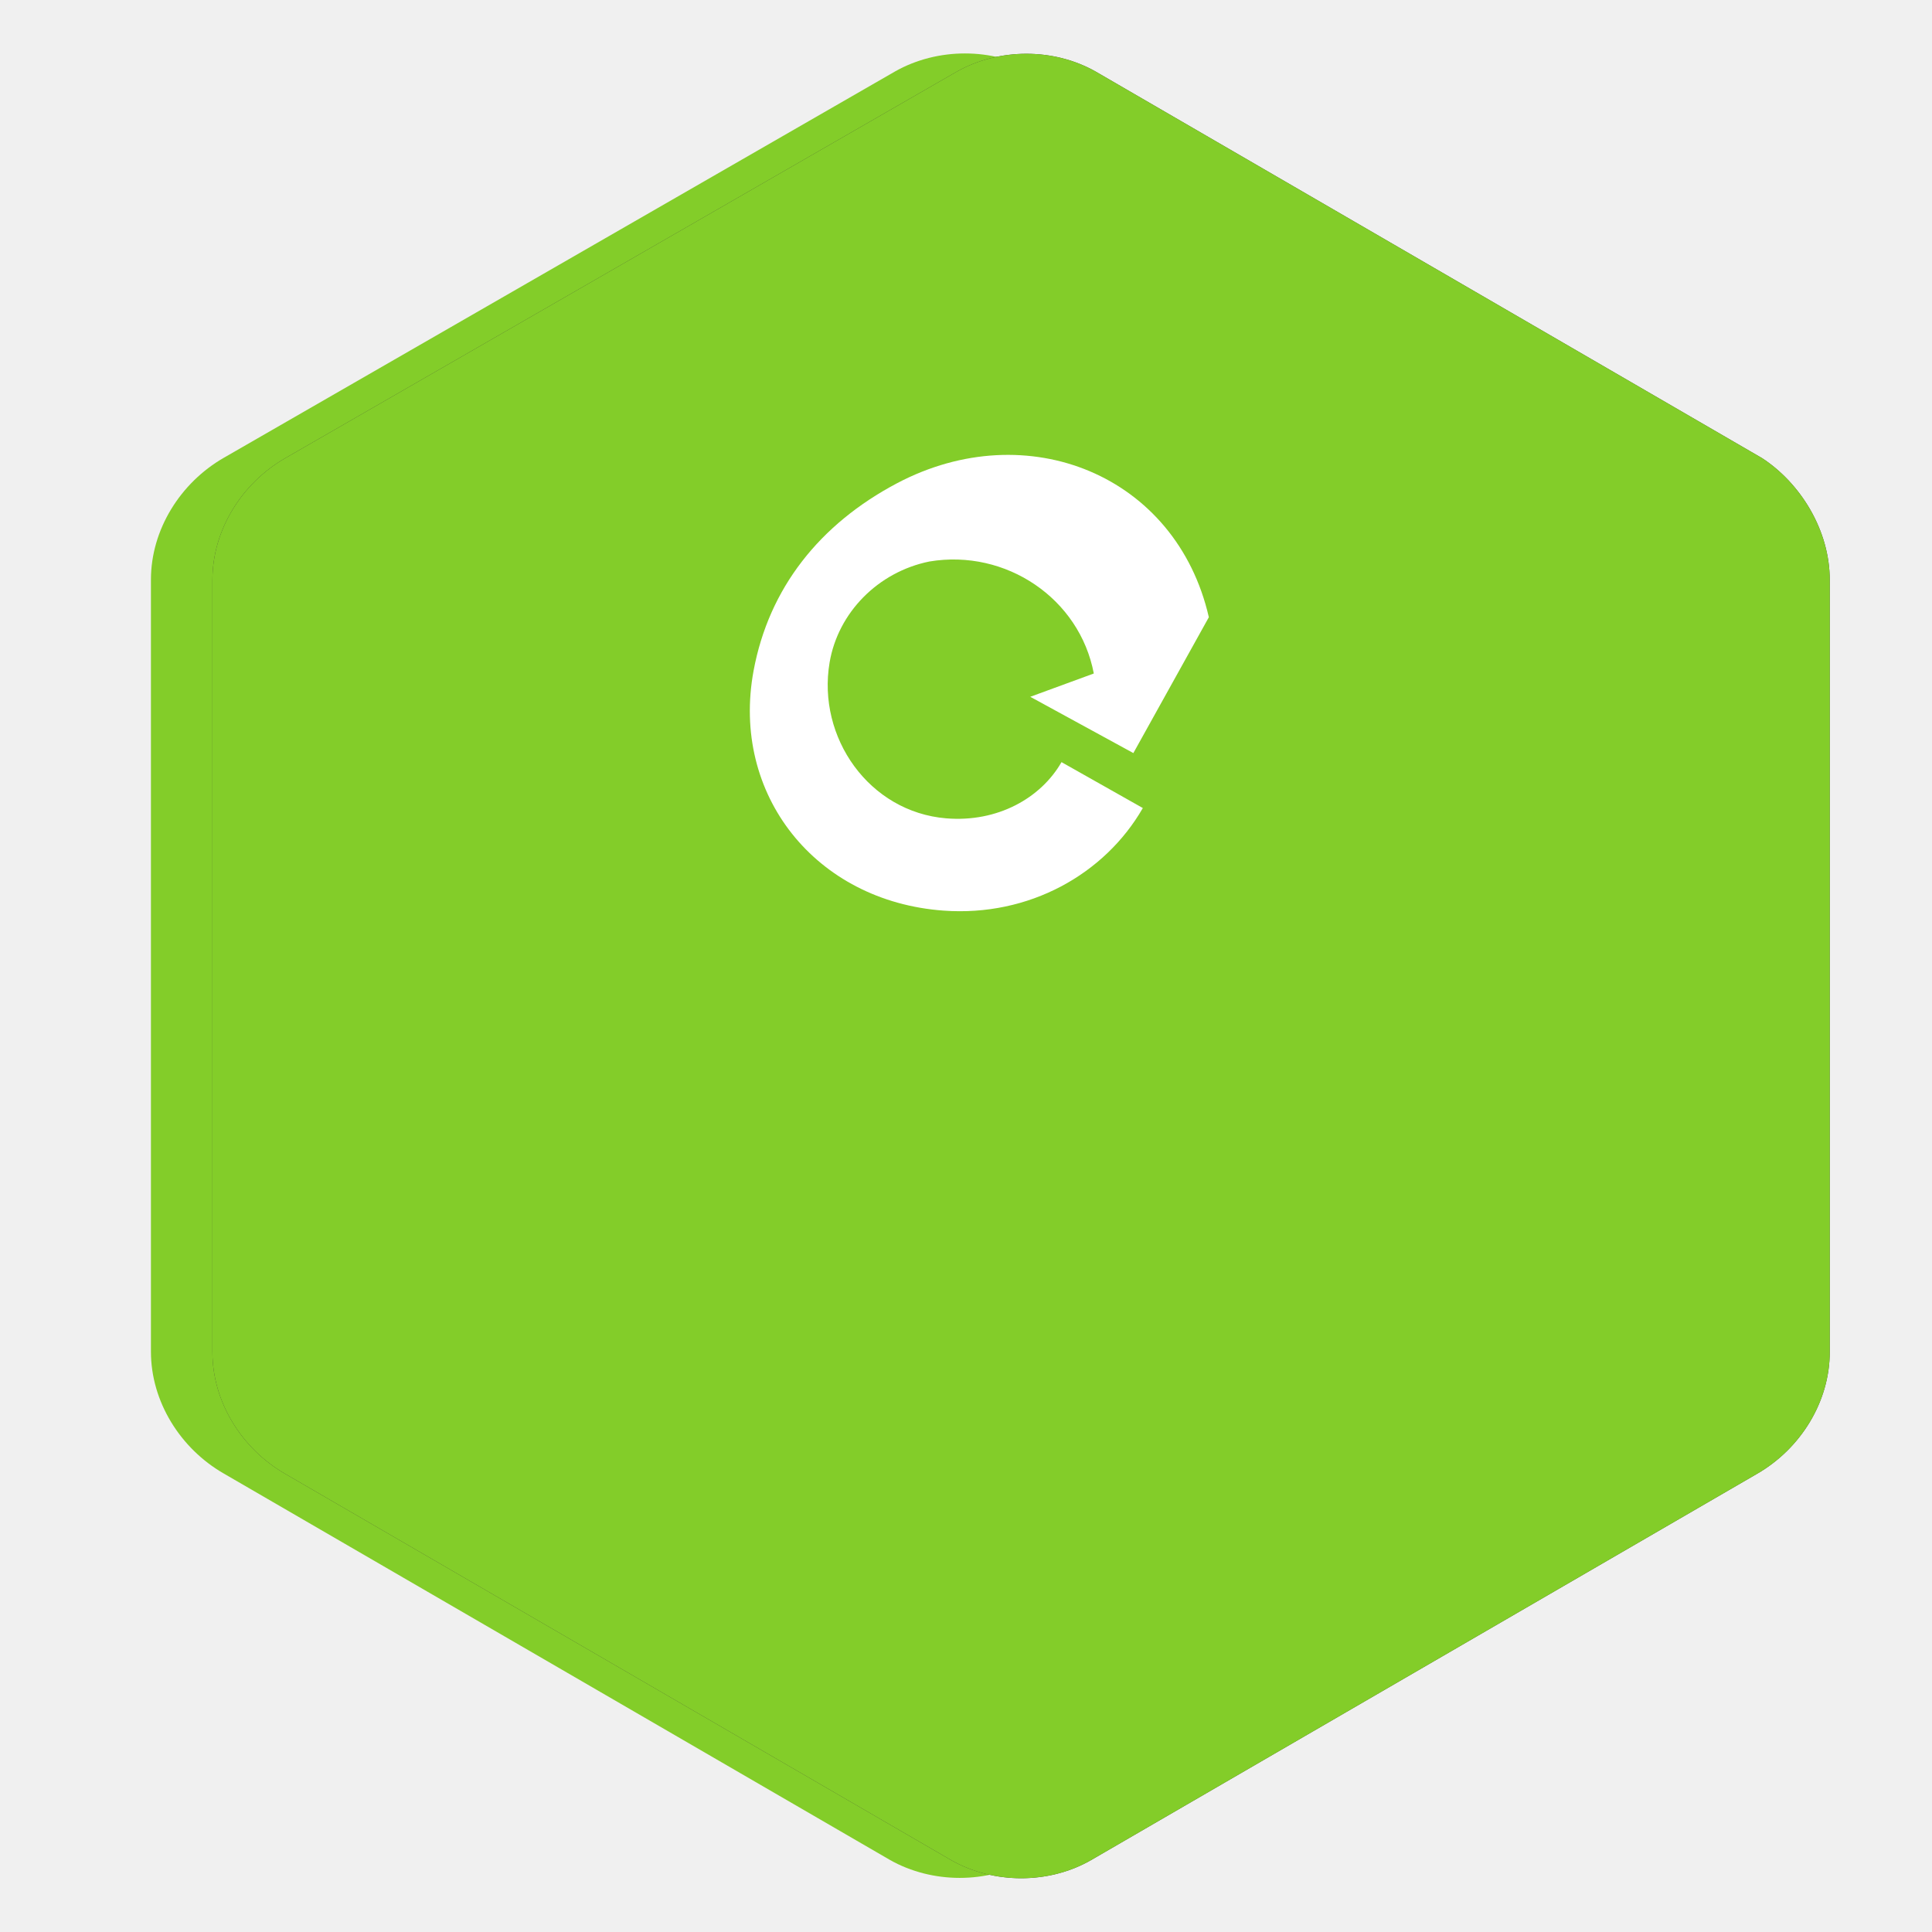
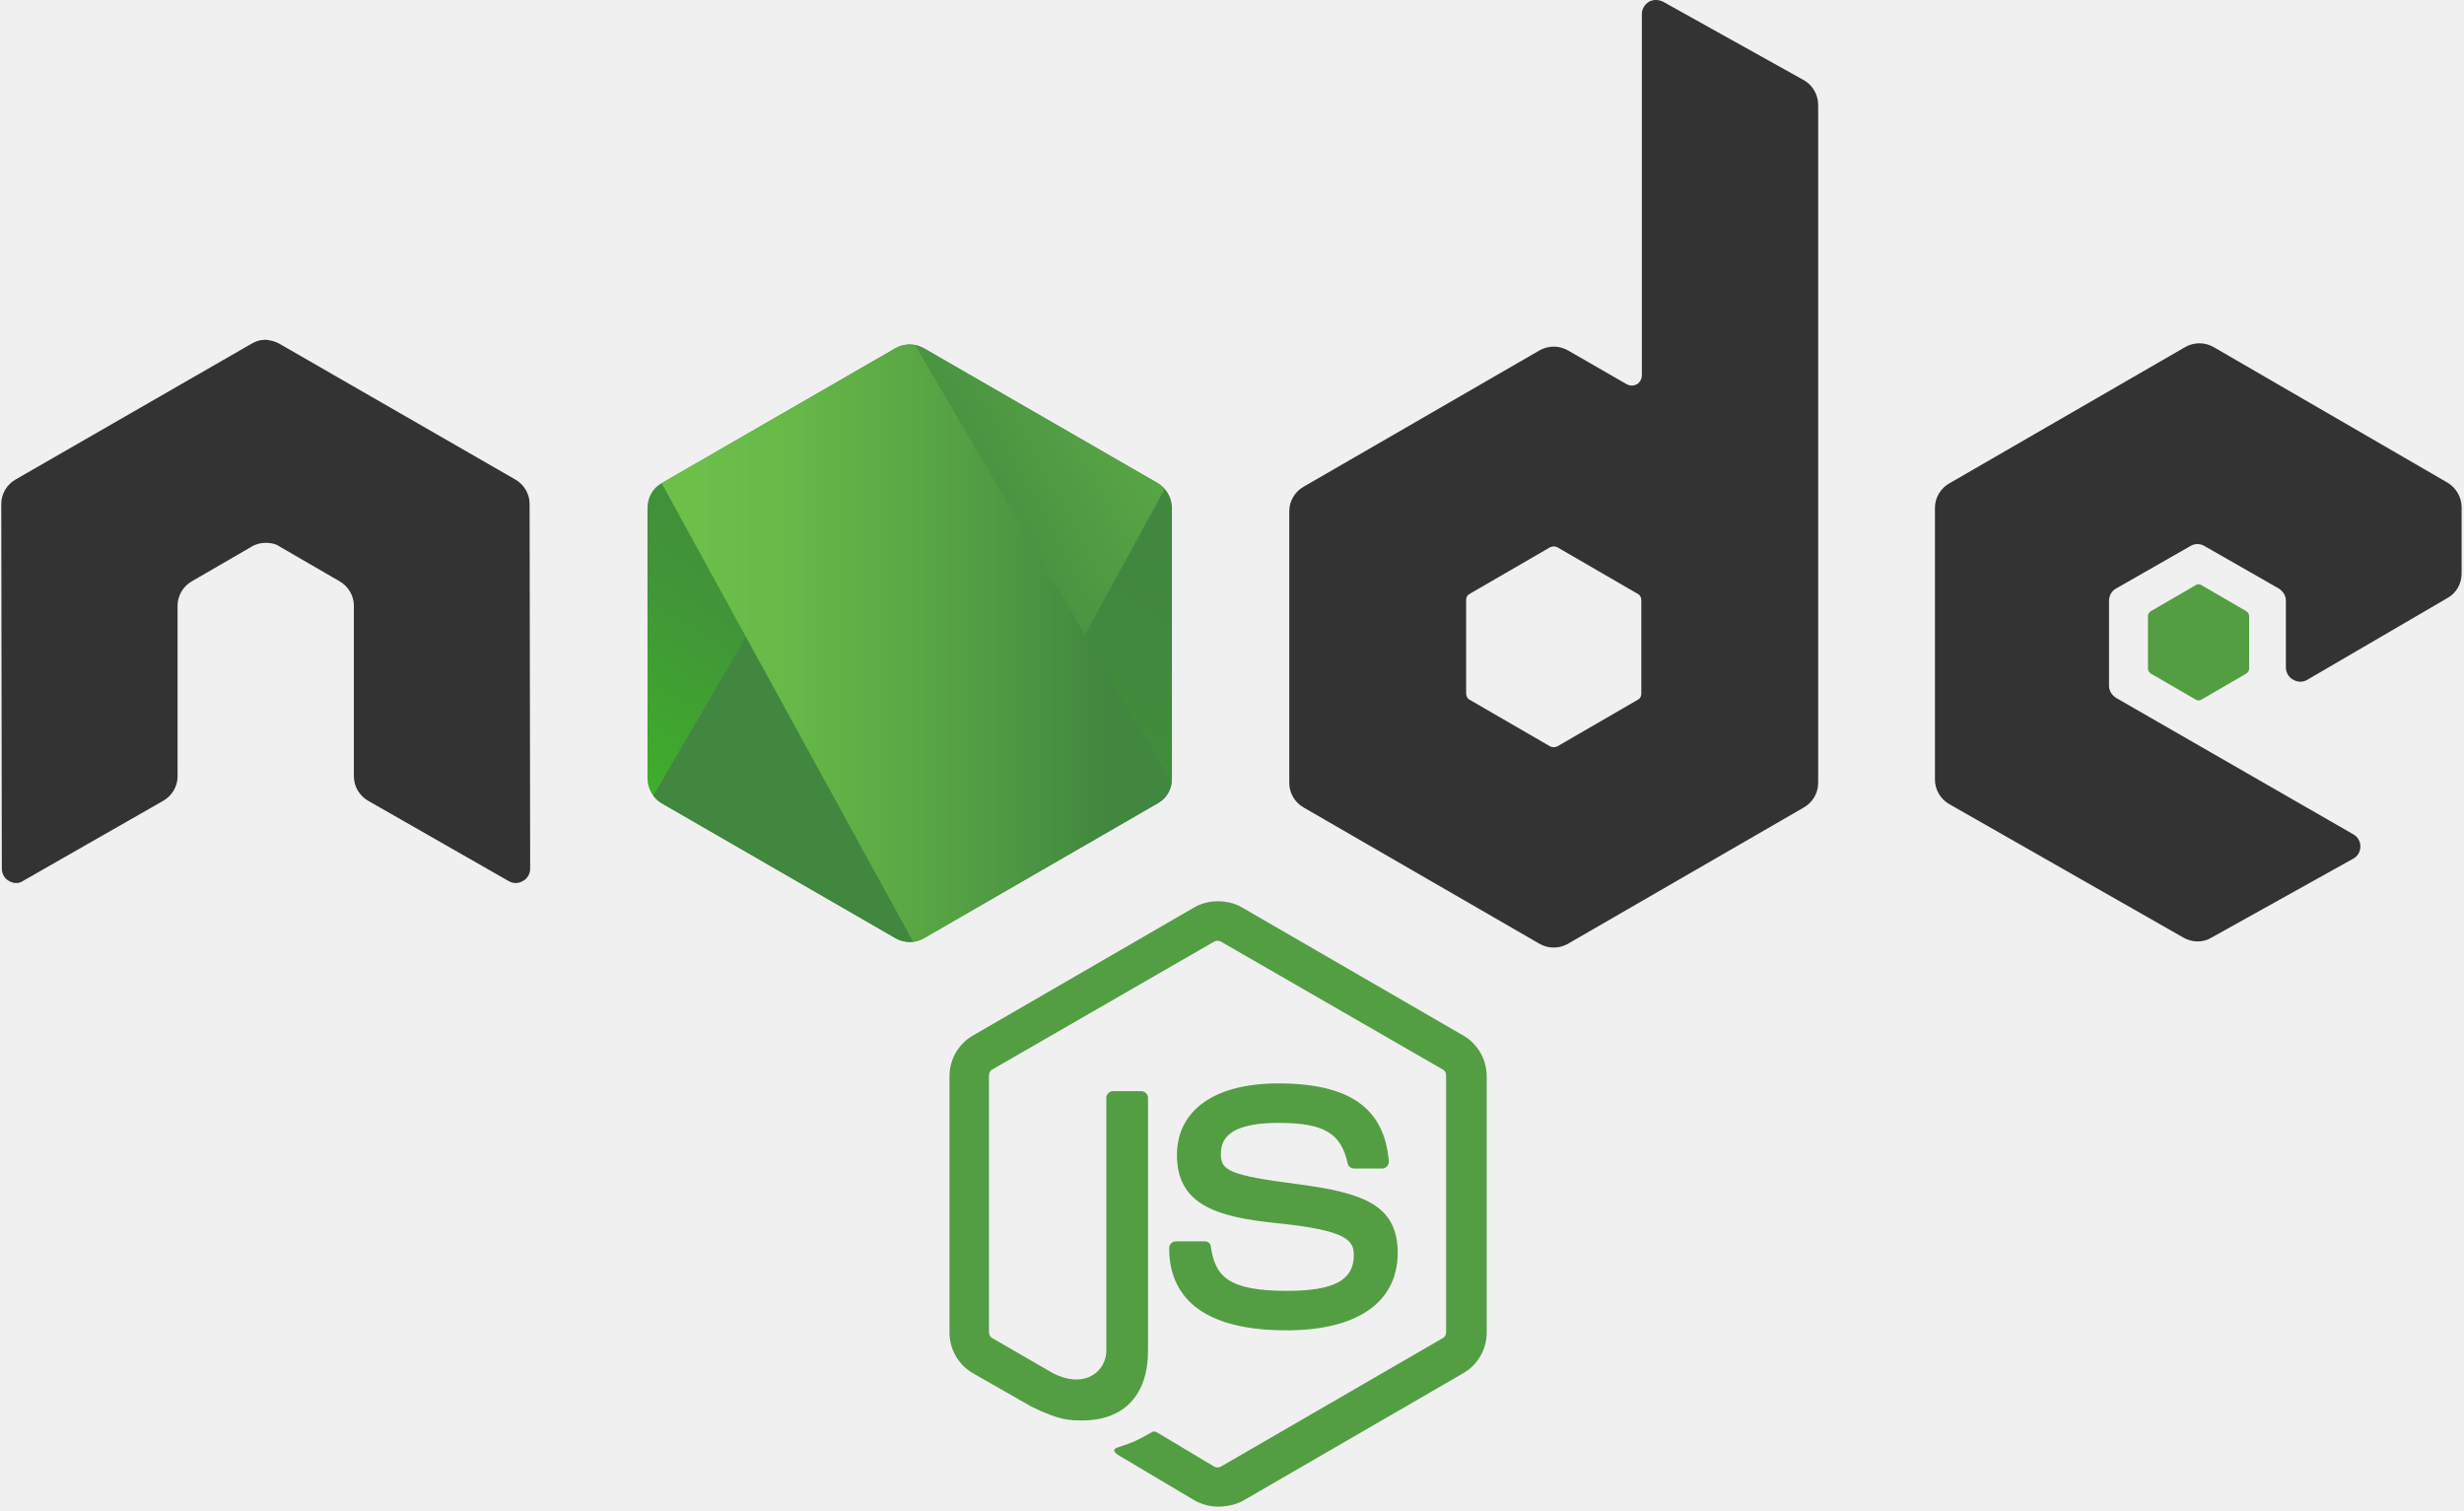
- <svg xmlns="http://www.w3.org/2000/svg" viewBox="0 0 128 128">
-   <path fill="#83CD29" d="M112.678 30.334L68.535 4.729c-2.781-1.584-6.424-1.584-9.227 0L14.82 30.334C11.951 31.985 10 35.088 10 38.407v51.142c0 3.319 1.951 6.422 4.82 8.073l44.143 25.605c2.803 1.584 6.446 1.584 9.227 0l44.143-25.605c2.869-1.651 4.82-4.754 4.82-8.073V38.407c0-3.319-1.951-6.422-4.475-8.073z" />
-   <path fill="#404137" d="M116.75 30.357L72.607 4.751c-2.781-1.584-6.424-1.584-9.227 0L18.893 30.357C16.024 32.008 14.073 35.111 14.073 38.43v51.142c0 3.319 1.951 6.422 4.82 8.073l44.143 25.605c2.803 1.584 6.446 1.584 9.227 0l44.143-25.605c2.869-1.651 4.82-4.754 4.82-8.073V38.43c0-3.319-1.951-6.422-4.476-8.073z" />
-   <path fill="#83CD29" d="M116.75 30.357L72.607 4.751c-2.781-1.584-6.424-1.584-9.227 0L18.893 30.357C16.024 32.008 14.073 35.111 14.073 38.43v51.142c0 3.319 1.951 6.422 4.82 8.073l44.143 25.605c2.803 1.584 6.446 1.584 9.227 0l44.143-25.605c2.869-1.651 4.82-4.754 4.82-8.073V38.43c0-3.319-1.951-6.422-4.476-8.073z" />
-   <path fill="#FFF" d="M80.089 40.893c-2.153-9.405-12.021-13.434-20.656-8.878-5.135 2.713-8.491 6.957-9.506 12.42-1.521 8.203 4.097 15.281 12.59 15.896 5.661.41 10.675-2.411 13.199-6.796l-5.388-3.042c-1.369 2.384-4.24 4.005-7.64 3.724-5.102-.422-8.566-5.35-7.725-10.326.561-3.314 3.219-6.001 6.612-6.69 5.08-.852 9.956 2.463 10.892 7.42l-4.209 1.543 6.83 3.729 5.001-9z" />
+ <svg xmlns="http://www.w3.org/2000/svg" xmlns:xlink="http://www.w3.org/1999/xlink" width="2500" height="1533" viewBox="0 0 512 314" preserveAspectRatio="xMidYMid">
+   <defs>
+     <linearGradient x1="68.188%" y1="17.487%" x2="27.823%" y2="89.755%" id="b">
+       <stop stop-color="#41873F" offset="0%" />
+       <stop stop-color="#418B3D" offset="32.88%" />
+       <stop stop-color="#419637" offset="63.52%" />
+       <stop stop-color="#3FA92D" offset="93.19%" />
+       <stop stop-color="#3FAE2A" offset="100%" />
+     </linearGradient>
+     <path id="a" d="M57.903 1.85a5.957 5.957 0 0 0-5.894 0L3.352 29.933c-1.85 1.04-2.89 3.005-2.89 5.085v56.286c0 2.08 1.156 4.045 2.89 5.085l48.657 28.085a5.957 5.957 0 0 0 5.894 0l48.658-28.085c1.849-1.04 2.89-3.005 2.89-5.085V35.019c0-2.08-1.157-4.045-2.89-5.085L57.903 1.85z" />
+     <linearGradient x1="43.277%" y1="55.169%" x2="159.245%" y2="-18.306%" id="d">
+       <stop stop-color="#41873F" offset="13.76%" />
+       <stop stop-color="#54A044" offset="40.32%" />
+       <stop stop-color="#66B848" offset="71.36%" />
+       <stop stop-color="#6CC04A" offset="90.81%" />
+     </linearGradient>
+     <linearGradient x1="-4413.77%" y1="13.43%" x2="5327.93%" y2="13.43%" id="e">
+       <stop stop-color="#6CC04A" offset="9.192%" />
+       <stop stop-color="#66B848" offset="28.64%" />
+       <stop stop-color="#54A044" offset="59.68%" />
+       <stop stop-color="#41873F" offset="86.24%" />
+     </linearGradient>
+     <linearGradient x1="-4.389%" y1="49.997%" x2="101.499%" y2="49.997%" id="f">
+       <stop stop-color="#6CC04A" offset="9.192%" />
+       <stop stop-color="#66B848" offset="28.64%" />
+       <stop stop-color="#54A044" offset="59.68%" />
+       <stop stop-color="#41873F" offset="86.24%" />
+     </linearGradient>
+     <linearGradient x1="-9713.77%" y1="36.21%" x2="27.93%" y2="36.21%" id="g">
+       <stop stop-color="#6CC04A" offset="9.192%" />
+       <stop stop-color="#66B848" offset="28.64%" />
+       <stop stop-color="#54A044" offset="59.68%" />
+       <stop stop-color="#41873F" offset="86.24%" />
+     </linearGradient>
+     <linearGradient x1="-103.861%" y1="50.275%" x2="100.797%" y2="50.275%" id="h">
+       <stop stop-color="#6CC04A" offset="9.192%" />
+       <stop stop-color="#66B848" offset="28.64%" />
+       <stop stop-color="#54A044" offset="59.68%" />
+       <stop stop-color="#41873F" offset="86.24%" />
+     </linearGradient>
+     <linearGradient x1="130.613%" y1="-211.069%" x2="4.393%" y2="201.605%" id="i">
+       <stop stop-color="#41873F" offset="0%" />
+       <stop stop-color="#418B3D" offset="32.88%" />
+       <stop stop-color="#419637" offset="63.52%" />
+       <stop stop-color="#3FA92D" offset="93.19%" />
+       <stop stop-color="#3FAE2A" offset="100%" />
+     </linearGradient>
+   </defs>
+   <g fill="none">
+     <path d="M253.11 313.094c-1.733 0-3.351-.462-4.854-1.271l-15.371-9.13c-2.312-1.272-1.156-1.734-.462-1.965 3.12-1.04 3.698-1.272 6.934-3.12.347-.232.81-.116 1.156.115l11.789 7.05c.462.231 1.04.231 1.386 0l46.115-26.698c.462-.231.694-.694.694-1.271v-53.28c0-.579-.232-1.04-.694-1.272l-46.115-26.582c-.462-.232-1.04-.232-1.386 0l-46.115 26.582c-.462.231-.694.809-.694 1.271v53.28c0 .463.232 1.04.694 1.272l12.598 7.281c6.819 3.467 11.095-.578 11.095-4.623v-52.587c0-.693.578-1.387 1.387-1.387h5.894c.694 0 1.387.578 1.387 1.387v52.587c0 9.13-4.97 14.447-13.638 14.447-2.658 0-4.738 0-10.633-2.89l-12.135-6.934c-3.005-1.733-4.854-4.97-4.854-8.437v-53.28c0-3.467 1.849-6.704 4.854-8.437l46.114-26.698c2.89-1.618 6.82-1.618 9.709 0l46.114 26.698c3.005 1.733 4.855 4.97 4.855 8.437v53.28c0 3.467-1.85 6.704-4.855 8.437l-46.114 26.698c-1.503.694-3.236 1.04-4.854 1.04zm14.216-36.637c-20.225 0-24.386-9.246-24.386-17.105 0-.694.578-1.387 1.387-1.387h6.01c.693 0 1.271.462 1.271 1.156.925 6.125 3.583 9.13 15.834 9.13 9.708 0 13.87-2.196 13.87-7.397 0-3.005-1.157-5.2-16.297-6.703-12.598-1.272-20.457-4.045-20.457-14.1 0-9.362 7.86-14.91 21.035-14.91 14.793 0 22.075 5.086 23 16.18 0 .348-.116.694-.347 1.041-.232.231-.578.462-.925.462h-6.01c-.578 0-1.156-.462-1.271-1.04-1.387-6.356-4.97-8.437-14.447-8.437-10.633 0-11.905 3.699-11.905 6.472 0 3.352 1.503 4.392 15.834 6.241 14.216 1.85 20.92 4.508 20.92 14.447-.116 10.171-8.437 15.95-23.116 15.95z" fill="#539E43" />
+     <path d="M110.028 104.712c0-2.08-1.156-4.046-3.005-5.086l-49.004-28.2c-.81-.463-1.734-.694-2.658-.81h-.463c-.924 0-1.849.347-2.658.81l-49.004 28.2c-1.85 1.04-3.005 3.005-3.005 5.086l.116 75.817c0 1.04.578 2.08 1.502 2.543.925.578 2.08.578 2.89 0l29.125-16.643c1.849-1.04 3.005-3.005 3.005-5.085v-35.482c0-2.08 1.155-4.045 3.005-5.085l12.366-7.166c.925-.578 1.965-.81 3.005-.81 1.04 0 2.08.232 2.89.81l12.366 7.166c1.85 1.04 3.005 3.004 3.005 5.085v35.482c0 2.08 1.156 4.045 3.005 5.085l29.125 16.643c.925.578 2.08.578 3.005 0 .925-.463 1.503-1.503 1.503-2.543l-.116-75.817zM345.571.347c-.924-.463-2.08-.463-2.89 0-.924.578-1.502 1.502-1.502 2.542v75.125c0 .693-.346 1.386-1.04 1.849-.693.346-1.387.346-2.08 0l-12.251-7.05a5.957 5.957 0 0 0-5.895 0l-49.004 28.316c-1.849 1.04-3.005 3.005-3.005 5.085v56.516c0 2.08 1.156 4.046 3.005 5.086l49.004 28.316a5.957 5.957 0 0 0 5.895 0l49.004-28.316c1.849-1.04 3.005-3.005 3.005-5.086V21.844c0-2.196-1.156-4.16-3.005-5.201L345.572.347zm-4.507 143.776c0 .578-.231 1.04-.694 1.271l-16.758 9.708a1.714 1.714 0 0 1-1.503 0l-16.758-9.708c-.463-.231-.694-.809-.694-1.271v-19.417c0-.578.231-1.04.694-1.271l16.758-9.709a1.714 1.714 0 0 1 1.503 0l16.758 9.709c.463.23.694.809.694 1.271v19.417zM508.648 124.244c1.85-1.04 2.89-3.005 2.89-5.086v-13.753c0-2.08-1.156-4.045-2.89-5.085l-48.657-28.2a5.957 5.957 0 0 0-5.894 0l-49.004 28.315c-1.85 1.04-3.005 3.005-3.005 5.086v56.516c0 2.08 1.155 4.045 3.005 5.085l48.657 27.738c1.85 1.04 4.045 1.04 5.779 0L489 178.45c.925-.463 1.503-1.503 1.503-2.543 0-1.04-.578-2.08-1.503-2.543l-49.235-28.316c-.924-.577-1.502-1.502-1.502-2.542v-17.683c0-1.04.578-2.08 1.502-2.543l15.372-8.784a2.821 2.821 0 0 1 3.005 0l15.371 8.784c.925.578 1.503 1.502 1.503 2.543v13.869c0 1.04.578 2.08 1.502 2.542.925.578 2.08.578 3.005 0l29.125-16.99z" fill="#333" />
+     <path d="M456.293 121.586a1.05 1.05 0 0 1 1.155 0l9.362 5.432c.347.23.578.577.578 1.04v10.864c0 .462-.231.809-.578 1.04l-9.362 5.432a1.05 1.05 0 0 1-1.155 0l-9.362-5.432c-.347-.231-.578-.578-.578-1.04v-10.864c0-.463.231-.81.578-1.04l9.362-5.432z" fill="#539E43" />
+     <g transform="translate(134.068 70.501)">
+       <mask id="c" fill="#fff">
+         <use xlink:href="#a" />
+       </mask>
+       <use fill="url(#b)" xlink:href="#a" />
+       <g mask="url(#c)">
+         <path d="M51.893 1.85L3.121 29.933C1.27 30.974 0 32.94 0 35.02v56.286c0 1.387.578 2.658 1.502 3.698L56.285 1.156c-1.387-.231-3.005-.116-4.392.693zM56.632 125.053c.462-.116.925-.347 1.387-.578l48.773-28.085c1.85-1.04 3.005-3.005 3.005-5.085V35.019c0-1.502-.694-3.005-1.734-4.045l-51.43 94.079z" />
+         <path d="M106.676 29.934L57.788 1.85a8.025 8.025 0 0 0-1.503-.578L1.502 95.12a6.082 6.082 0 0 0 1.619 1.387l48.888 28.085c1.387.809 3.005 1.04 4.507.577l51.432-94.078c-.347-.462-.81-.81-1.272-1.156z" fill="url(#d)" />
+       </g>
+       <g mask="url(#c)">
+         <path d="M109.797 91.305V35.019c0-2.08-1.271-4.045-3.12-5.085L57.786 1.85a5.106 5.106 0 0 0-1.848-.693l53.511 91.42c.231-.347.347-.809.347-1.271zM3.12 29.934C1.272 30.974 0 32.94 0 35.02v56.286c0 2.08 1.387 4.045 3.12 5.085l48.889 28.085c1.156.693 2.427.925 3.814.693L3.467 29.818l-.346.116z" />
+         <path fill="url(#e)" fill-rule="evenodd" d="M50.391.809l-.693.347h.924l-.231-.347z" transform="translate(0 -9.246)" />
+         <path d="M106.792 105.636c1.387-.809 2.427-2.196 2.89-3.698L56.053 10.402c-1.387-.231-2.89-.116-4.16.693L3.351 39.065l52.355 95.465a8.057 8.057 0 0 0 2.196-.693l48.889-28.2z" fill="url(#f)" fill-rule="evenodd" transform="translate(0 -9.246)" />
+         <path fill="url(#g)" fill-rule="evenodd" d="M111.3 104.712l-.347-.578v.809l.346-.231z" transform="translate(0 -9.246)" />
+         <path d="M106.792 105.636l-48.773 28.085a6.973 6.973 0 0 1-2.196.693l.925 1.734 54.089-31.32v-.694l-1.387-2.312c-.231 1.618-1.271 3.005-2.658 3.814z" fill="url(#h)" fill-rule="evenodd" transform="translate(0 -9.246)" />
+         <path d="M106.792 105.636l-48.773 28.085a6.973 6.973 0 0 1-2.196.693l.925 1.734 54.089-31.32v-.694l-1.387-2.312c-.231 1.618-1.271 3.005-2.658 3.814z" fill="url(#i)" fill-rule="evenodd" transform="translate(0 -9.246)" />
+       </g>
+     </g>
+   </g>
</svg>
